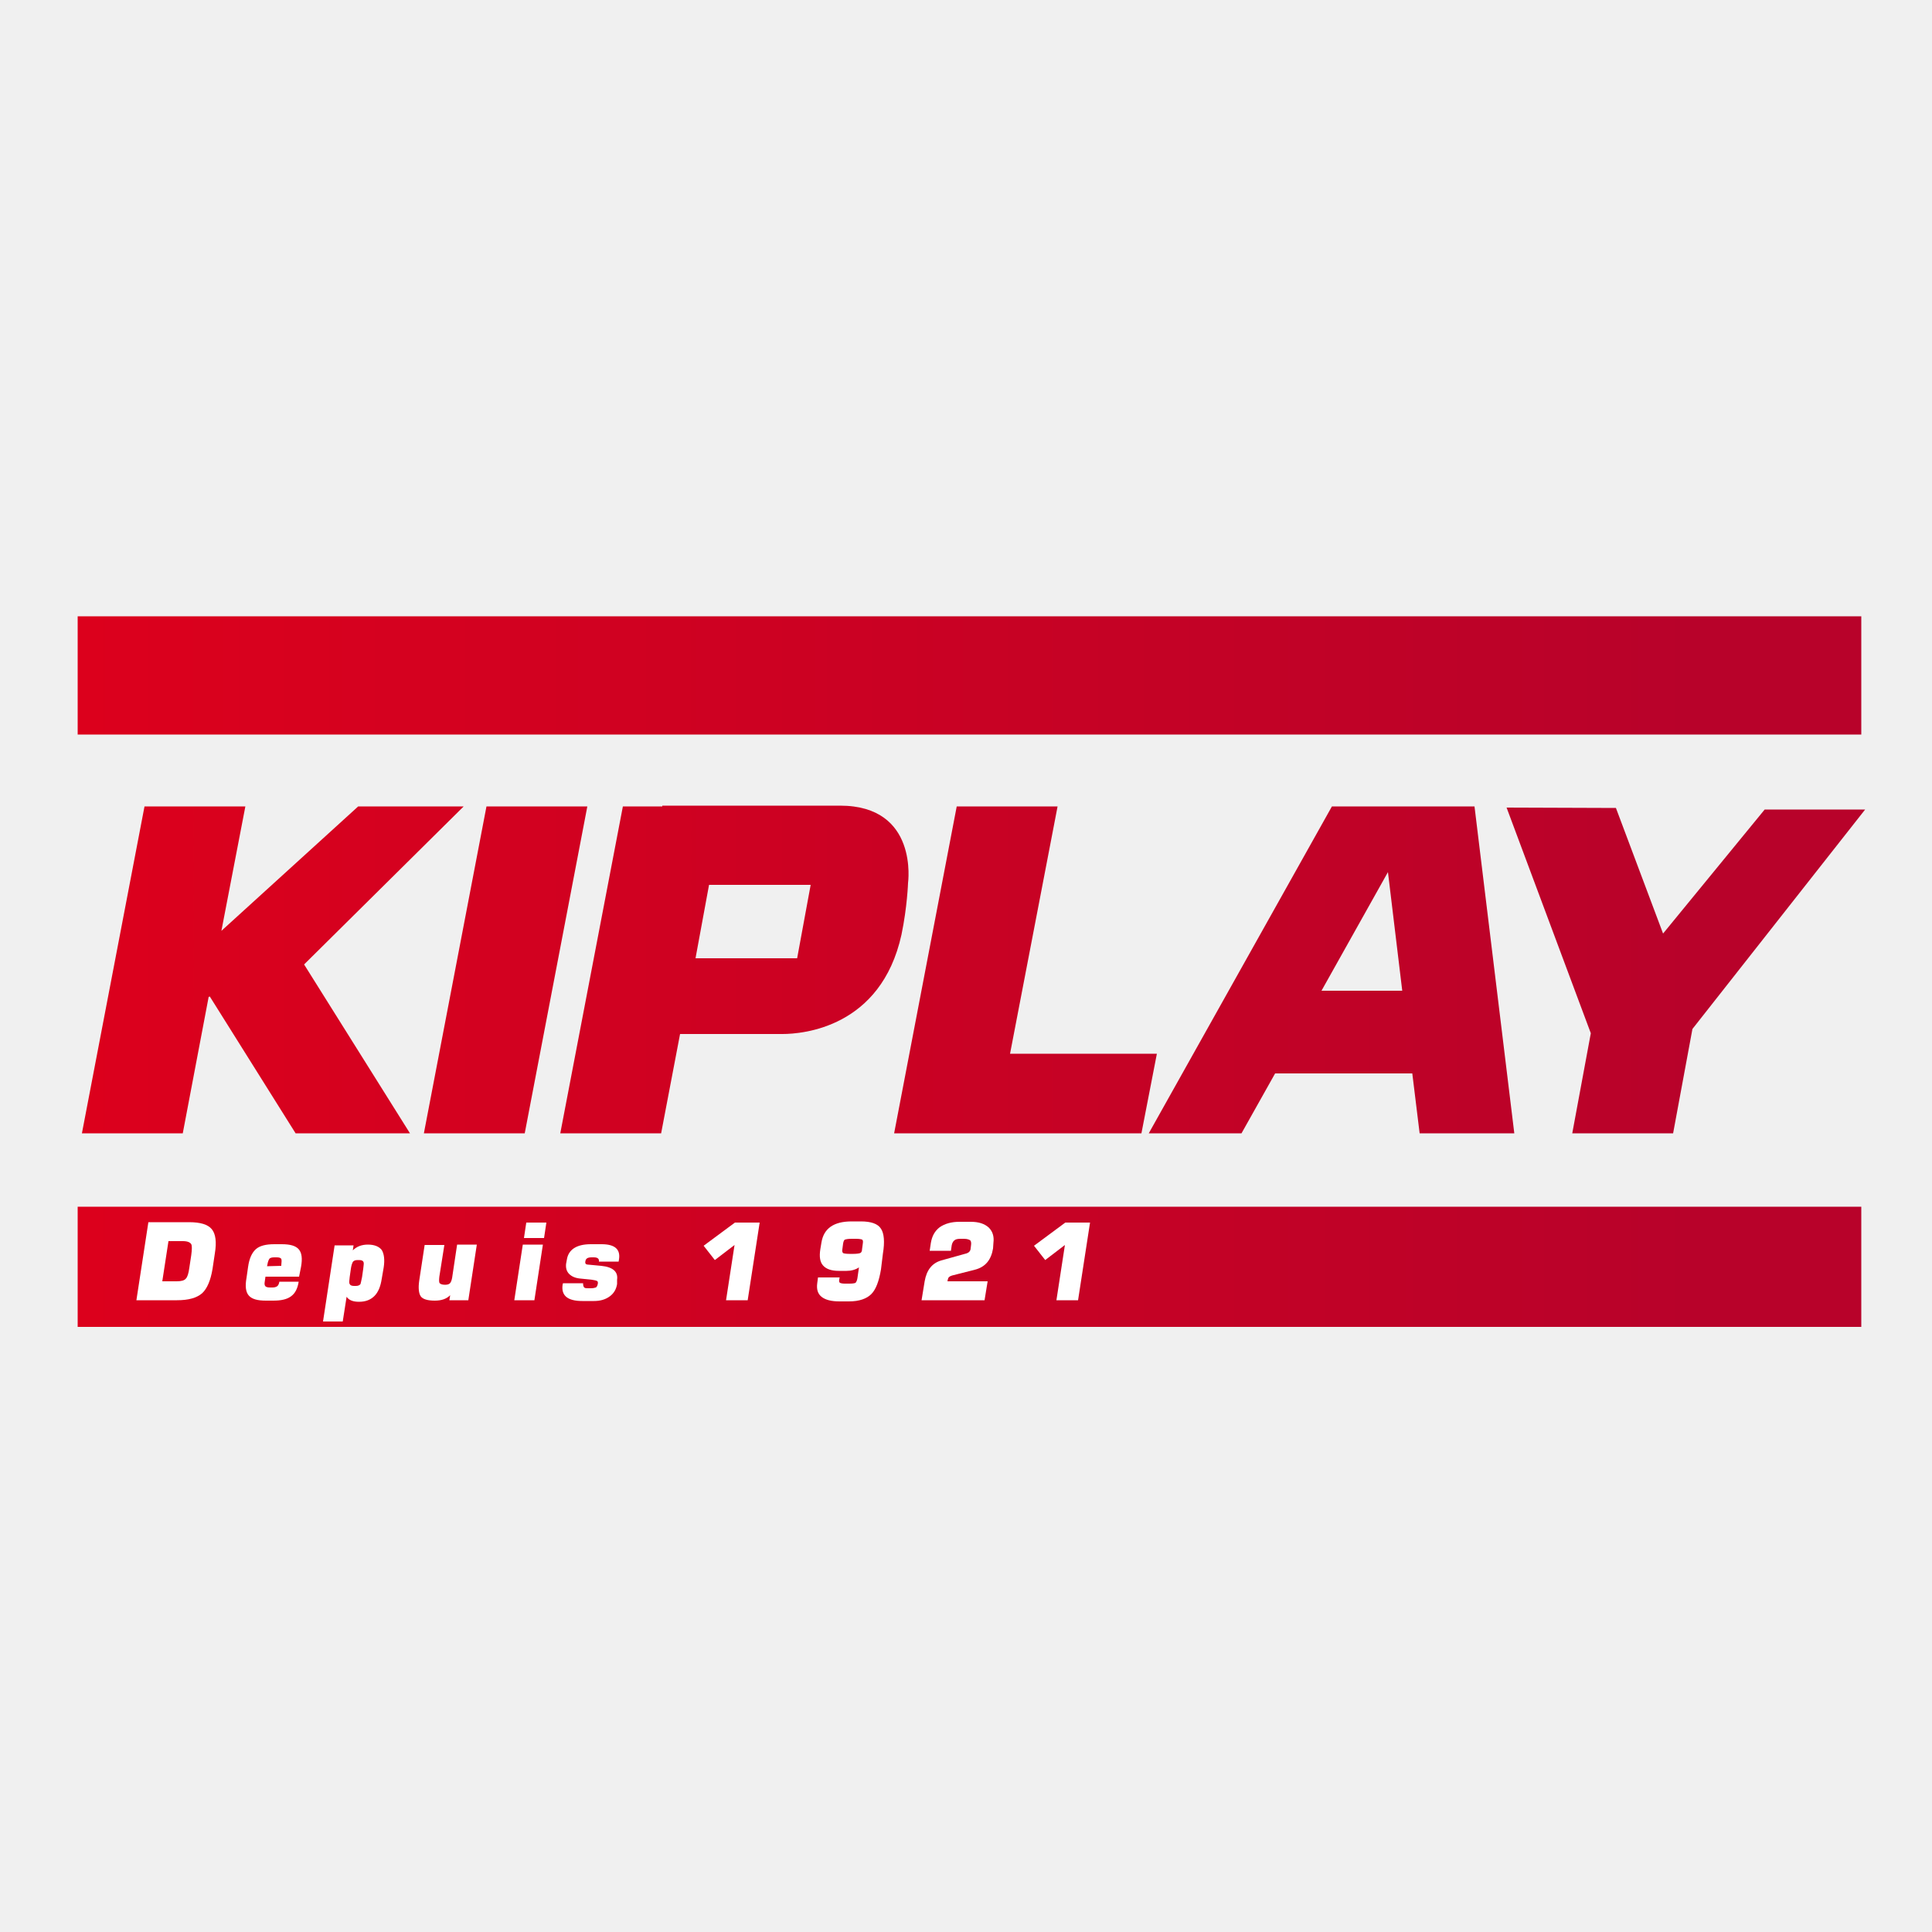
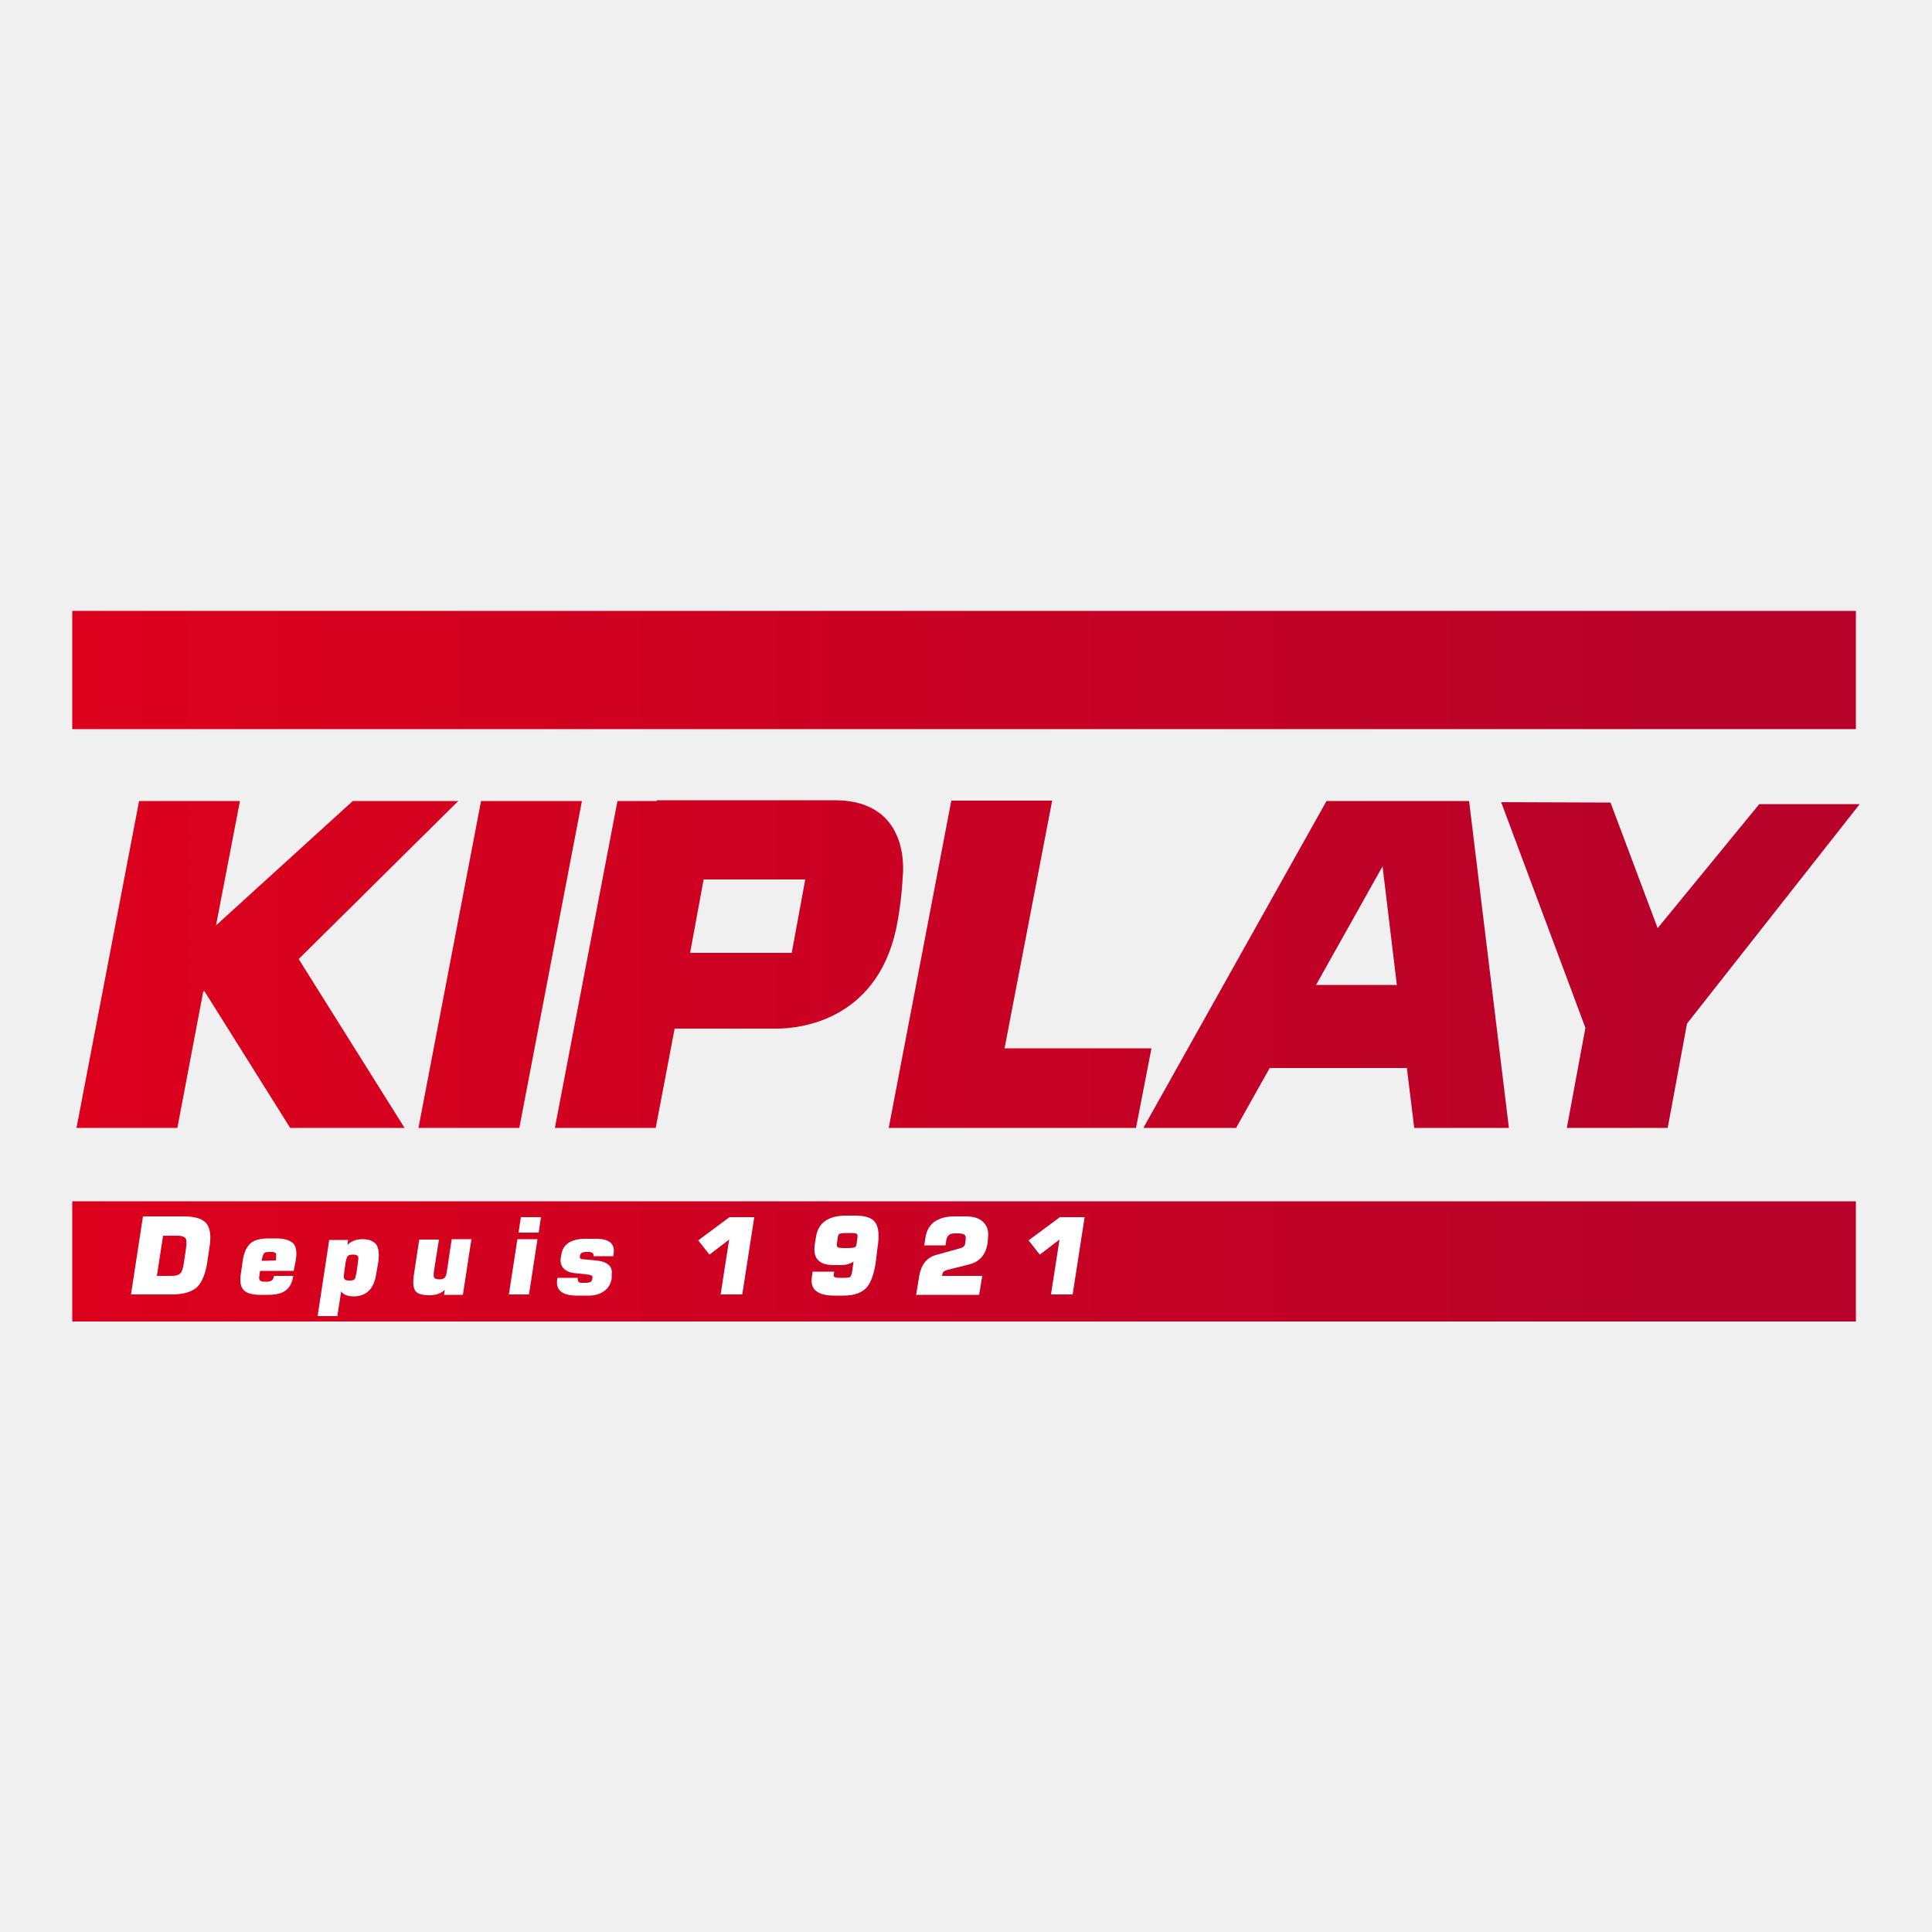
- <svg xmlns="http://www.w3.org/2000/svg" version="1.1" id="Calque_1" x="0px" y="0px" viewBox="-345 170.9 500 500" style="enable-background:new -345 170.9 500 500;" xml:space="preserve">
+ <svg xmlns="http://www.w3.org/2000/svg" version="1.1" id="Calque_1" x="0px" y="0px" viewBox="0 0 500 500" style="enable-background:new 0 0 500 500;" xml:space="preserve">
  <style type="text/css">
	.st0{fill:url(#SVGID_1_);}
	.st1{fill:url(#SVGID_2_);}
	.st2{fill:url(#SVGID_3_);}
	.st3{fill:url(#SVGID_4_);}
	.st4{fill:url(#SVGID_5_);}
	.st5{fill:url(#SVGID_6_);}
	.st6{fill:url(#SVGID_7_);}
	.st7{fill:url(#SVGID_8_);}
	.st8{fill:#FFFFFF;}
</style>
-   <linearGradient id="SVGID_1_" gradientUnits="userSpaceOnUse" x1="-394.43" y1="496.04" x2="94.036" y2="496.04" gradientTransform="matrix(1 0 0 -1 0 841.67)">
-     <stop offset="0" style="stop-color:#E2001A" />
-     <stop offset="0.815" style="stop-color:#C00227" />
-     <stop offset="1" style="stop-color:#B8022A" />
-   </linearGradient>
-   <rect x="-324.9" y="330.4" class="st0" width="461.6" height="30.6" />
-   <linearGradient id="SVGID_2_" gradientUnits="userSpaceOnUse" x1="-394.43" y1="342.918" x2="94.036" y2="342.918" gradientTransform="matrix(1 0 0 -1 0 841.67)">
-     <stop offset="0" style="stop-color:#E2001A" />
-     <stop offset="0.815" style="stop-color:#C00227" />
-     <stop offset="1" style="stop-color:#B8022A" />
-   </linearGradient>
-   <rect x="-324.9" y="483.2" class="st1" width="461.6" height="31.1" />
-   <linearGradient id="SVGID_3_" gradientUnits="userSpaceOnUse" x1="-394.43" y1="419.772" x2="94.036" y2="419.772" gradientTransform="matrix(1 0 0 -1 0 841.67)">
-     <stop offset="0" style="stop-color:#E2001A" />
-     <stop offset="0.815" style="stop-color:#C00227" />
-     <stop offset="1" style="stop-color:#B8022A" />
-   </linearGradient>
-   <polygon class="st2" points="-219.1,379.6 -235.3,464.2 -209.2,464.2 -193,379.6 " />
-   <linearGradient id="SVGID_4_" gradientUnits="userSpaceOnUse" x1="-394.429" y1="419.608" x2="94.036" y2="419.608" gradientTransform="matrix(1 0 0 -1 0 841.67)">
-     <stop offset="0" style="stop-color:#E2001A" />
-     <stop offset="0.815" style="stop-color:#C00227" />
-     <stop offset="1" style="stop-color:#B8022A" />
-   </linearGradient>
-   <polygon class="st3" points="137.7,380.4 111.7,380.4 85.4,412.5 73.2,380 44.9,379.9 66.7,438.3 61.9,464.2 88,464.2 93,437.2 " />
-   <linearGradient id="SVGID_5_" gradientUnits="userSpaceOnUse" x1="-394.43" y1="419.772" x2="94.035" y2="419.772" gradientTransform="matrix(1 0 0 -1 0 841.67)">
-     <stop offset="0" style="stop-color:#E2001A" />
-     <stop offset="0.815" style="stop-color:#C00227" />
-     <stop offset="1" style="stop-color:#B8022A" />
-   </linearGradient>
-   <polygon class="st4" points="-83.6,443.6 -71.3,379.6 -97.4,379.6 -113.6,464.2 -87.5,464.2 -49.6,464.2 -45.6,443.6 " />
-   <linearGradient id="SVGID_6_" gradientUnits="userSpaceOnUse" x1="-394.429" y1="419.772" x2="94.034" y2="419.772" gradientTransform="matrix(1 0 0 -1 0 841.67)">
-     <stop offset="0" style="stop-color:#E2001A" />
-     <stop offset="0.815" style="stop-color:#C00227" />
-     <stop offset="1" style="stop-color:#B8022A" />
-   </linearGradient>
-   <polygon class="st5" points="-225,379.6 -252.3,379.6 -287.7,411.8 -281.5,379.6 -307.6,379.6 -323.8,464.2 -297.7,464.2   -291,428.9 -290.7,428.8 -268.5,464.2 -238.9,464.2 -266.3,420.5 " />
-   <linearGradient id="SVGID_7_" gradientUnits="userSpaceOnUse" x1="-394.429" y1="419.87" x2="94.035" y2="419.87" gradientTransform="matrix(1 0 0 -1 0 841.67)">
-     <stop offset="0" style="stop-color:#E2001A" />
-     <stop offset="0.815" style="stop-color:#C00227" />
-     <stop offset="1" style="stop-color:#B8022A" />
-   </linearGradient>
-   <path class="st6" d="M-110,399.4c0,0,2.8-20-17.6-20s-46,0-46,0l0,0.2h-10.2l-16.2,84.6h26.1l4.9-25.7c6.7,0,22.3,0,26.5,0  c5.3,0,25.5-1.7,30.8-25.7C-110.2,405.6-110,399.4-110,399.4z M-138.7,418.9H-165l3.5-19h26.3L-138.7,418.9z" />
-   <linearGradient id="SVGID_8_" gradientUnits="userSpaceOnUse" x1="-394.429" y1="419.772" x2="94.035" y2="419.772" gradientTransform="matrix(1 0 0 -1 0 841.67)">
-     <stop offset="0" style="stop-color:#E2001A" />
-     <stop offset="0.815" style="stop-color:#C00227" />
-     <stop offset="1" style="stop-color:#B8022A" />
-   </linearGradient>
-   <path class="st7" d="M23.7,379.6H12.1H-0.3l-47.4,84.6h24l8.7-15.5h35.5l1.9,15.5h24.5l-10.3-84.6L23.7,379.6L23.7,379.6z M-3,427.3  l17.2-30.7l3.7,30.7H-3z" />
-   <path class="st8" d="M-290,499.3c-0.5,3-1.4,5.1-2.7,6.3c-1.4,1.2-3.5,1.8-6.5,1.8h-10.5l3.1-20.2h10.5c3,0,4.9,0.6,5.9,1.8  c1,1.2,1.3,3.3,0.8,6.3L-290,499.3z M-296,499l0.5-3.3c0.2-1.5,0.2-2.4,0-2.8c-0.3-0.5-1-0.8-2.2-0.8h-3.7l-1.6,10.4h3.7  c1.2,0,2-0.2,2.4-0.7C-296.5,501.4-296.2,500.5-296,499z" />
-   <path class="st8" d="M-267.6,501.3h-8.7l-0.2,1.4c-0.1,0.5,0,0.9,0.2,1.1c0.2,0.2,0.6,0.3,1.2,0.3h0.6c0.5,0,0.9-0.1,1.2-0.3  c0.3-0.2,0.5-0.6,0.6-1.2h5c-0.3,1.8-0.9,3-2,3.8c-1.1,0.8-2.6,1.1-4.6,1.1h-1.9c-2.2,0-3.6-0.4-4.4-1.3c-0.8-0.9-1-2.4-0.6-4.6  l0.4-2.8c0.3-2.2,1-3.7,2-4.6c1-0.9,2.6-1.3,4.8-1.3h1.9c2.2,0,3.6,0.4,4.4,1.3c0.8,0.9,1,2.4,0.6,4.6L-267.6,501.3z M-272.2,498.5  l0-0.2c0.1-0.8,0.1-1.3,0-1.6c-0.2-0.3-0.6-0.4-1.2-0.4h-0.6c-0.6,0-1.1,0.1-1.3,0.4c-0.2,0.3-0.4,0.8-0.5,1.5l-0.1,0.4  L-272.2,498.5L-272.2,498.5z" />
-   <path class="st8" d="M-246.2,501.8c-0.3,2-0.9,3.5-1.9,4.5c-1,1-2.3,1.5-4,1.5c-1.5,0-2.6-0.4-3.2-1.3l-1,6.4h-5.1l3-19.7h4.9  l-0.2,1.3c1-1,2.3-1.5,3.9-1.5c1.7,0,2.9,0.5,3.6,1.4c0.6,1,0.8,2.5,0.5,4.5L-246.2,501.8z M-251.3,501.4l0.3-2.1  c0.1-0.9,0.2-1.5,0.1-1.7c-0.1-0.4-0.5-0.6-1.1-0.6h-0.5c-0.6,0-1,0.2-1.2,0.5c-0.2,0.4-0.4,1-0.5,1.8l-0.3,2.1  c-0.1,0.9-0.2,1.5,0,1.8c0.1,0.3,0.5,0.5,1.1,0.5h0.5c0.6,0,1-0.2,1.2-0.5C-251.6,502.9-251.5,502.3-251.3,501.4z" />
-   <path class="st8" d="M-223.8,507.4h-4.9l0.2-1.3c-1,1-2.3,1.4-4,1.4c-1.9,0-3.1-0.4-3.6-1.1c-0.5-0.7-0.7-2.1-0.4-4.1l1.4-9.2h5.1  l-1.3,8.2c-0.1,0.9-0.1,1.5,0.1,1.7c0.2,0.2,0.6,0.4,1.4,0.4c0.7,0,1.2-0.2,1.4-0.6c0.2-0.3,0.4-0.9,0.5-1.8l1.2-8h5.1L-223.8,507.4  z" />
-   <path class="st8" d="M-204.2,491.3h-5.2l0.6-4h5.2L-204.2,491.3z M-206.7,507.4h-5.2l2.2-14.4h5.2L-206.7,507.4z" />
-   <path class="st8" d="M-185.3,503.2c-0.2,1.3-0.8,2.4-1.9,3.2c-1.1,0.8-2.4,1.2-4.1,1.2h-3c-3.8,0-5.5-1.4-5.1-4.2l0.1-0.4h5.2  c0,0.6,0.1,0.9,0.3,1.1c0.2,0.2,0.6,0.2,1.1,0.2h0.6c0.6,0,1-0.1,1.3-0.2c0.2-0.1,0.4-0.4,0.5-0.9c0.1-0.4,0-0.7-0.2-0.8  c-0.2-0.1-0.6-0.2-1.3-0.3l-2.9-0.3c-1.3-0.1-2.3-0.5-3-1.2c-0.7-0.7-0.9-1.6-0.8-2.6l0.2-1.1c0.4-2.6,2.5-4,6.2-4h2.8  c3.4,0,4.9,1.3,4.5,3.9l-0.1,0.6h-5.1c0.1-0.7-0.3-1.1-1.3-1.1h-0.6c-1,0-1.5,0.3-1.6,1c-0.1,0.3,0,0.6,0.1,0.7s0.4,0.2,0.8,0.2  l3.2,0.3c3,0.3,4.4,1.5,4.1,3.6L-185.3,503.2z" />
-   <path class="st8" d="M-151.5,507.4h-5.6l2.2-14.3l-5.1,3.9l-2.9-3.7l8.1-6h6.4L-151.5,507.4z" />
-   <path class="st8" d="M-117,499.4c-0.5,3-1.3,5.2-2.5,6.4c-1.2,1.2-3.1,1.9-5.8,1.9h-2.4c-2.2,0-3.7-0.4-4.7-1.2  c-1-0.8-1.3-2-1.1-3.5l0.2-1.5h5.6l-0.1,0.5c-0.1,0.5,0,0.8,0.2,0.9c0.2,0.1,0.6,0.2,1.2,0.2h1.3c0.8,0,1.3-0.1,1.5-0.2  c0.2-0.2,0.4-0.6,0.5-1.2l0.4-2.8c-0.9,0.6-2,0.9-3.2,0.9h-2c-2,0-3.3-0.5-4.1-1.4c-0.8-0.9-1-2.3-0.7-4.2l0.3-1.8  c0.6-3.6,3.2-5.4,7.8-5.4h2.4c2.6,0,4.4,0.6,5.2,1.9c0.8,1.2,1,3.4,0.5,6.4L-117,499.4z M-121.9,494.2l0.2-1.5c0.1-0.6,0-0.9-0.2-1  c-0.2-0.1-0.8-0.2-1.6-0.2h-1.1c-0.9,0-1.4,0.1-1.7,0.2c-0.3,0.1-0.4,0.5-0.5,1l-0.2,1.5c-0.1,0.5,0,0.8,0.2,1  c0.2,0.1,0.8,0.2,1.6,0.2h1.1c0.8,0,1.4-0.1,1.7-0.2C-122.1,495.1-121.9,494.7-121.9,494.2z" />
-   <path class="st8" d="M-88,494c-0.5,3-2,4.8-4.7,5.5l-5.9,1.5c-0.7,0.2-1,0.5-1.1,1l-0.1,0.5h10.4l-0.8,4.9h-16.3l0.8-4.9  c0.5-2.9,1.9-4.7,4.3-5.4l6.1-1.7c0.5-0.1,0.9-0.3,1.1-0.5c0.2-0.2,0.4-0.5,0.4-0.9l0.1-0.8c0.1-0.6,0-1.1-0.2-1.3  c-0.3-0.2-0.8-0.4-1.6-0.4h-0.9c-0.7,0-1.3,0.1-1.6,0.4c-0.3,0.2-0.6,0.7-0.7,1.3l-0.2,1.4h-5.5l0.3-2c0.3-1.8,1-3.1,2.3-4.1  c1.3-0.9,3-1.4,5.1-1.4h2.9c2.1,0,3.6,0.5,4.7,1.5c1,1,1.4,2.3,1.2,3.9L-88,494z" />
-   <path class="st8" d="M-66,507.4h-5.6l2.2-14.3l-5.1,3.9l-2.9-3.7l8.1-6h6.4L-66,507.4z" />
+   <g>
+     <linearGradient id="SVGID_1_" gradientUnits="userSpaceOnUse" x1="-50.83" y1="-168.32" x2="437.636" y2="-168.32" gradientTransform="matrix(1 0 0 1 0 341.67)">
+       <stop offset="0" style="stop-color:#E2001A" />
+       <stop offset="0.815" style="stop-color:#C00227" />
+       <stop offset="1" style="stop-color:#B8022A" />
+     </linearGradient>
+     <path class="st0" d="M18.7,158.1h461.6v30.6H18.7V158.1z" />
+     <linearGradient id="SVGID_2_" gradientUnits="userSpaceOnUse" x1="-50.83" y1="-15.27" x2="437.636" y2="-15.27" gradientTransform="matrix(1 0 0 1 0 341.67)">
+       <stop offset="0" style="stop-color:#E2001A" />
+       <stop offset="0.815" style="stop-color:#C00227" />
+       <stop offset="1" style="stop-color:#B8022A" />
+     </linearGradient>
+     <path class="st1" d="M18.7,310.9h461.6V342H18.7V310.9z" />
+     <linearGradient id="SVGID_3_" gradientUnits="userSpaceOnUse" x1="-50.83" y1="-92.12" x2="437.636" y2="-92.12" gradientTransform="matrix(1 0 0 1 0 341.67)">
+       <stop offset="0" style="stop-color:#E2001A" />
+       <stop offset="0.815" style="stop-color:#C00227" />
+       <stop offset="1" style="stop-color:#B8022A" />
+     </linearGradient>
+     <path class="st2" d="M124.5,207.3l-16.2,84.6h26.1l16.2-84.6H124.5z" />
+     <linearGradient id="SVGID_4_" gradientUnits="userSpaceOnUse" x1="-50.829" y1="-91.97" x2="437.636" y2="-91.97" gradientTransform="matrix(1 0 0 1 0 341.67)">
+       <stop offset="0" style="stop-color:#E2001A" />
+       <stop offset="0.815" style="stop-color:#C00227" />
+       <stop offset="1" style="stop-color:#B8022A" />
+     </linearGradient>
+     <path class="st3" d="M481.3,208.1h-26L429,240.2l-12.2-32.5l-28.3-0.1l21.8,58.4l-4.8,25.9h26.1l5-27L481.3,208.1z" />
+     <linearGradient id="SVGID_5_" gradientUnits="userSpaceOnUse" x1="-50.83" y1="-92.12" x2="437.635" y2="-92.12" gradientTransform="matrix(1 0 0 1 0 341.67)">
+       <stop offset="0" style="stop-color:#E2001A" />
+       <stop offset="0.815" style="stop-color:#C00227" />
+       <stop offset="1" style="stop-color:#B8022A" />
+     </linearGradient>
+     <path class="st4" d="M260,271.2l12.3-64h-26.1L230,291.9h64l4-20.6H260z" />
+     <linearGradient id="SVGID_6_" gradientUnits="userSpaceOnUse" x1="-50.829" y1="-92.12" x2="437.634" y2="-92.12" gradientTransform="matrix(1 0 0 1 0 341.67)">
+       <stop offset="0" style="stop-color:#E2001A" />
+       <stop offset="0.815" style="stop-color:#C00227" />
+       <stop offset="1" style="stop-color:#B8022A" />
+     </linearGradient>
+     <path class="st5" d="M118.6,207.3H91.3l-35.4,32.2l6.2-32.2H36l-16.2,84.6h26.1l6.7-35.3l0.3-0.1l22.2,35.4h29.6l-27.4-43.7   L118.6,207.3z" />
+     <linearGradient id="SVGID_7_" gradientUnits="userSpaceOnUse" x1="-50.829" y1="-92.22" x2="437.635" y2="-92.22" gradientTransform="matrix(1 0 0 1 0 341.67)">
+       <stop offset="0" style="stop-color:#E2001A" />
+       <stop offset="0.815" style="stop-color:#C00227" />
+       <stop offset="1" style="stop-color:#B8022A" />
+     </linearGradient>
+     <path class="st6" d="M233.6,227.1c0,0,2.8-20-17.6-20h-46v0.2h-10.2l-16.2,84.6h26.1l4.9-25.7h26.5c5.3,0,25.5-1.7,30.8-25.7   C233.4,233.2,233.6,227.1,233.6,227.1z M204.9,246.6h-26.3l3.5-19h26.3L204.9,246.6z" />
+     <linearGradient id="SVGID_8_" gradientUnits="userSpaceOnUse" x1="-50.829" y1="-92.12" x2="437.635" y2="-92.12" gradientTransform="matrix(1 0 0 1 0 341.67)">
+       <stop offset="0" style="stop-color:#E2001A" />
+       <stop offset="0.815" style="stop-color:#C00227" />
+       <stop offset="1" style="stop-color:#B8022A" />
+     </linearGradient>
+     <path class="st7" d="M367.3,207.3h-24l-47.4,84.6h24l8.7-15.5h35.5l1.9,15.5h24.5l-10.3-84.6H367.3z M340.6,254.9l17.2-30.7   l3.7,30.7H340.6z" />
+     <path class="st8" d="M71.5,320.5h-1.9c-2.2,0-3.8,0.4-4.8,1.3c-1,0.9-1.7,2.4-2,4.6l-0.4,2.8c-0.4,2.2-0.2,3.7,0.6,4.6   c0.8,0.9,2.2,1.3,4.4,1.3h1.9c2,0,3.5-0.3,4.6-1.1c1.1-0.8,1.7-2,2-3.8h-5c-0.1,0.6-0.3,1-0.6,1.2c-0.3,0.2-0.7,0.3-1.2,0.3h-0.6   c-0.6,0-1-0.1-1.2-0.3s-0.3-0.6-0.2-1.1l0.2-1.4H76l0.5-2.5c0.4-2.2,0.2-3.7-0.6-4.6C75.1,321,73.7,320.5,71.5,320.5z M71.4,326   v0.2v0v0l-3.7,0.1l0.1-0.4c0.1-0.7,0.3-1.2,0.5-1.5c0.2-0.3,0.7-0.4,1.3-0.4h0.6c0.6,0,1,0.1,1.2,0.4   C71.5,324.7,71.5,325.2,71.4,326z" />
+     <path class="st8" d="M249.8,314.8h-2.9c-2.1,0-3.8,0.5-5.1,1.4c-1.3,1-2,2.3-2.3,4.1l-0.3,2h5.5l0.2-1.4c0.1-0.6,0.4-1.1,0.7-1.3   c0.3-0.3,0.9-0.4,1.6-0.4h0.9c0.8,0,1.3,0.2,1.6,0.4c0.2,0.2,0.3,0.7,0.2,1.3l-0.1,0.8c0,0.4-0.2,0.7-0.4,0.9   c-0.2,0.2-0.6,0.4-1.1,0.5l-6.1,1.7c-2.4,0.7-3.8,2.5-4.3,5.4l-0.8,4.9h16.3l0.8-4.9h-10.4l0.1-0.5c0.1-0.5,0.4-0.8,1.1-1l5.9-1.5   c2.7-0.7,4.2-2.5,4.7-5.5l0.1-1.5c0.2-1.6-0.2-2.9-1.2-3.9C253.4,315.2,251.9,314.8,249.8,314.8z" />
+     <path class="st8" d="M47.5,314.8H37L33.9,335h10.5c3,0,5.1-0.6,6.5-1.8c1.3-1.2,2.2-3.3,2.7-6.3v0l0.6-4c0.5-3,0.2-5.1-0.8-6.3   S50.5,314.8,47.5,314.8z M48.1,323.4l-0.5,3.3c-0.2,1.5-0.5,2.4-0.9,2.8c-0.4,0.5-1.2,0.7-2.4,0.7h-3.7l1.6-10.4h3.7   c1.2,0,1.9,0.3,2.2,0.8C48.3,321,48.3,321.9,48.1,323.4z" />
+     <path class="st8" d="M93.8,320.7c-1.6,0-2.9,0.5-3.9,1.5l0.2-1.3h-4.9l-3,19.7h5.1l1-6.4c0.6,0.9,1.7,1.3,3.2,1.3   c1.7,0,3-0.5,4-1.5s1.6-2.5,1.9-4.5l0.5-2.9c0.3-2,0.1-3.5-0.5-4.5C96.7,321.2,95.5,320.7,93.8,320.7z M92.6,327l-0.3,2.1   c-0.2,0.9-0.3,1.5-0.4,1.8c-0.2,0.3-0.6,0.5-1.2,0.5h-0.5c-0.6,0-1-0.2-1.1-0.5c-0.2-0.3-0.1-0.9,0-1.8l0.3-2.1   c0.1-0.8,0.3-1.4,0.5-1.8c0.2-0.3,0.6-0.5,1.2-0.5h0.5c0.6,0,1,0.2,1.1,0.6C92.8,325.5,92.7,326,92.6,327z" />
+     <path class="st8" d="M221.4,314.6H219c-4.6,0-7.2,1.8-7.8,5.4l-0.3,1.8c-0.3,1.9-0.1,3.3,0.7,4.2c0.8,0.9,2.1,1.4,4.1,1.4h2   c1.2,0,2.3-0.3,3.2-0.9l-0.4,2.8c-0.1,0.6-0.3,1-0.5,1.2c-0.2,0.1-0.7,0.2-1.5,0.2h-1.3c-0.6,0-1-0.1-1.2-0.2   c-0.2-0.1-0.3-0.4-0.2-0.9l0.1-0.5h-5.6l-0.2,1.5c-0.2,1.5,0.1,2.7,1.1,3.5c1,0.8,2.5,1.2,4.7,1.2h2.4c2.7,0,4.6-0.7,5.8-1.9   s2-3.4,2.5-6.4l0.5-4.1c0.5-3,0.3-5.2-0.5-6.4C225.8,315.2,224,314.6,221.4,314.6z M221.9,320.3l-0.2,1.5c0,0.5-0.2,0.9-0.5,1   c-0.3,0.1-0.9,0.2-1.7,0.2h-1.1c-0.8,0-1.4-0.1-1.6-0.2c-0.2-0.2-0.3-0.5-0.2-1l0.2-1.5c0.1-0.5,0.2-0.9,0.5-1   c0.3-0.1,0.8-0.2,1.7-0.2h1.1c0.8,0,1.4,0.1,1.6,0.2C221.9,319.5,222,319.8,221.9,320.3z" />
+     <polygon class="st8" points="266.2,321 269.1,324.7 274.2,320.8 272,335 277.6,335 280.7,315 274.3,315  " />
+     <path class="st8" d="M115.7,328.7c-0.1,0.9-0.3,1.5-0.5,1.8c-0.2,0.4-0.7,0.6-1.4,0.6c-0.8,0-1.2-0.2-1.4-0.4s-0.2-0.8-0.1-1.7   l1.3-8.2h-5.1l-1.4,9.2c-0.3,2-0.1,3.4,0.4,4.1s1.7,1.1,3.6,1.1c1.7,0,3-0.4,4-1.4l-0.2,1.3h4.9l2.2-14.4h-5.1L115.7,328.7z" />
+     <polygon class="st8" points="180.7,321 183.6,324.7 188.7,320.8 186.5,335 192.1,335 195.2,315 188.8,315  " />
+     <path class="st8" d="M154.3,320.6h-2.8c-3.7,0-5.8,1.4-6.2,4l-0.2,1.1c-0.1,1,0.1,1.9,0.8,2.6c0.7,0.7,1.7,1.1,3,1.2l2.9,0.3   c0.7,0.1,1.1,0.2,1.3,0.3c0.2,0.1,0.3,0.4,0.2,0.8c-0.1,0.5-0.3,0.8-0.5,0.9c-0.3,0.1-0.7,0.2-1.3,0.2h-0.6c-0.5,0-0.9,0-1.1-0.2   s-0.3-0.5-0.3-1.1h-5.2l-0.1,0.4c-0.4,2.8,1.3,4.2,5.1,4.2h3c1.7,0,3-0.4,4.1-1.2c1.1-0.8,1.7-1.9,1.9-3.2v-1.1   c0.3-2.1-1.1-3.3-4.1-3.6l-3.2-0.3c-0.4,0-0.7-0.1-0.8-0.2c-0.1-0.1-0.2-0.4-0.1-0.7c0.1-0.7,0.6-1,1.6-1h0.6c1,0,1.4,0.4,1.3,1.1   h5.1l0.1-0.6C159.2,321.9,157.7,320.6,154.3,320.6z" />
+     <polygon class="st8" points="131.7,335 136.9,335 139.1,320.7 133.9,320.7  " />
+     <polygon class="st8" points="134.2,319 139.4,319 140,315 134.8,315  " />
+   </g>
</svg>
